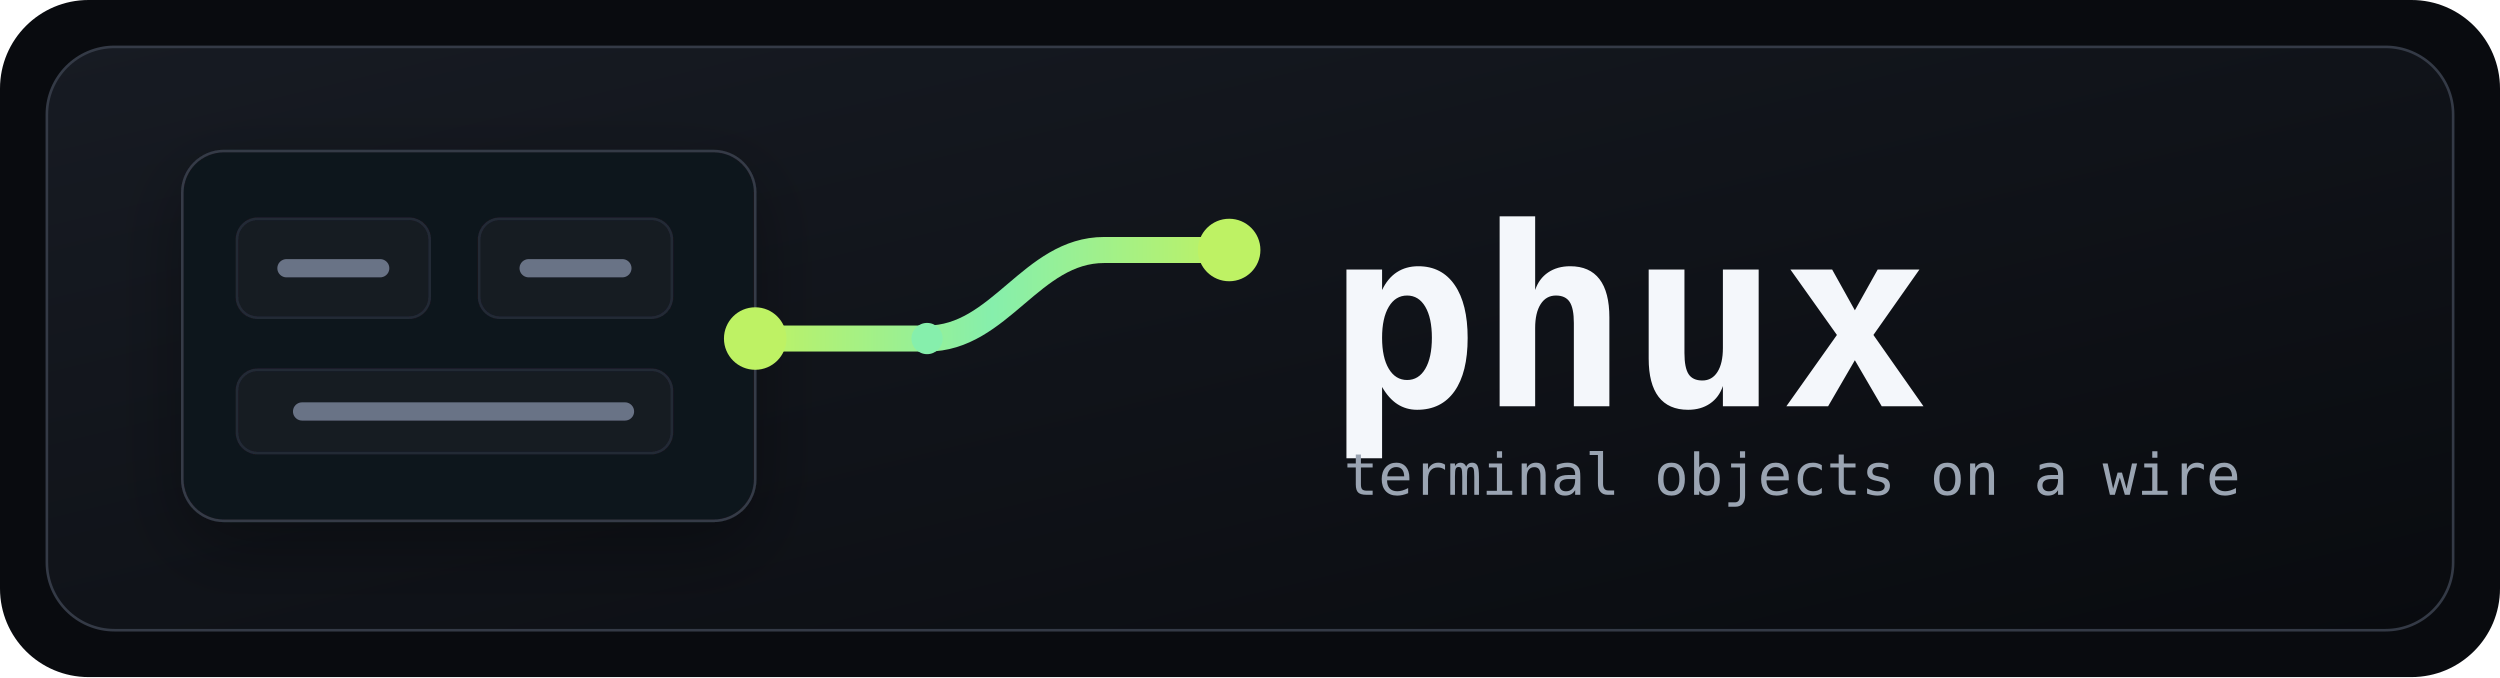
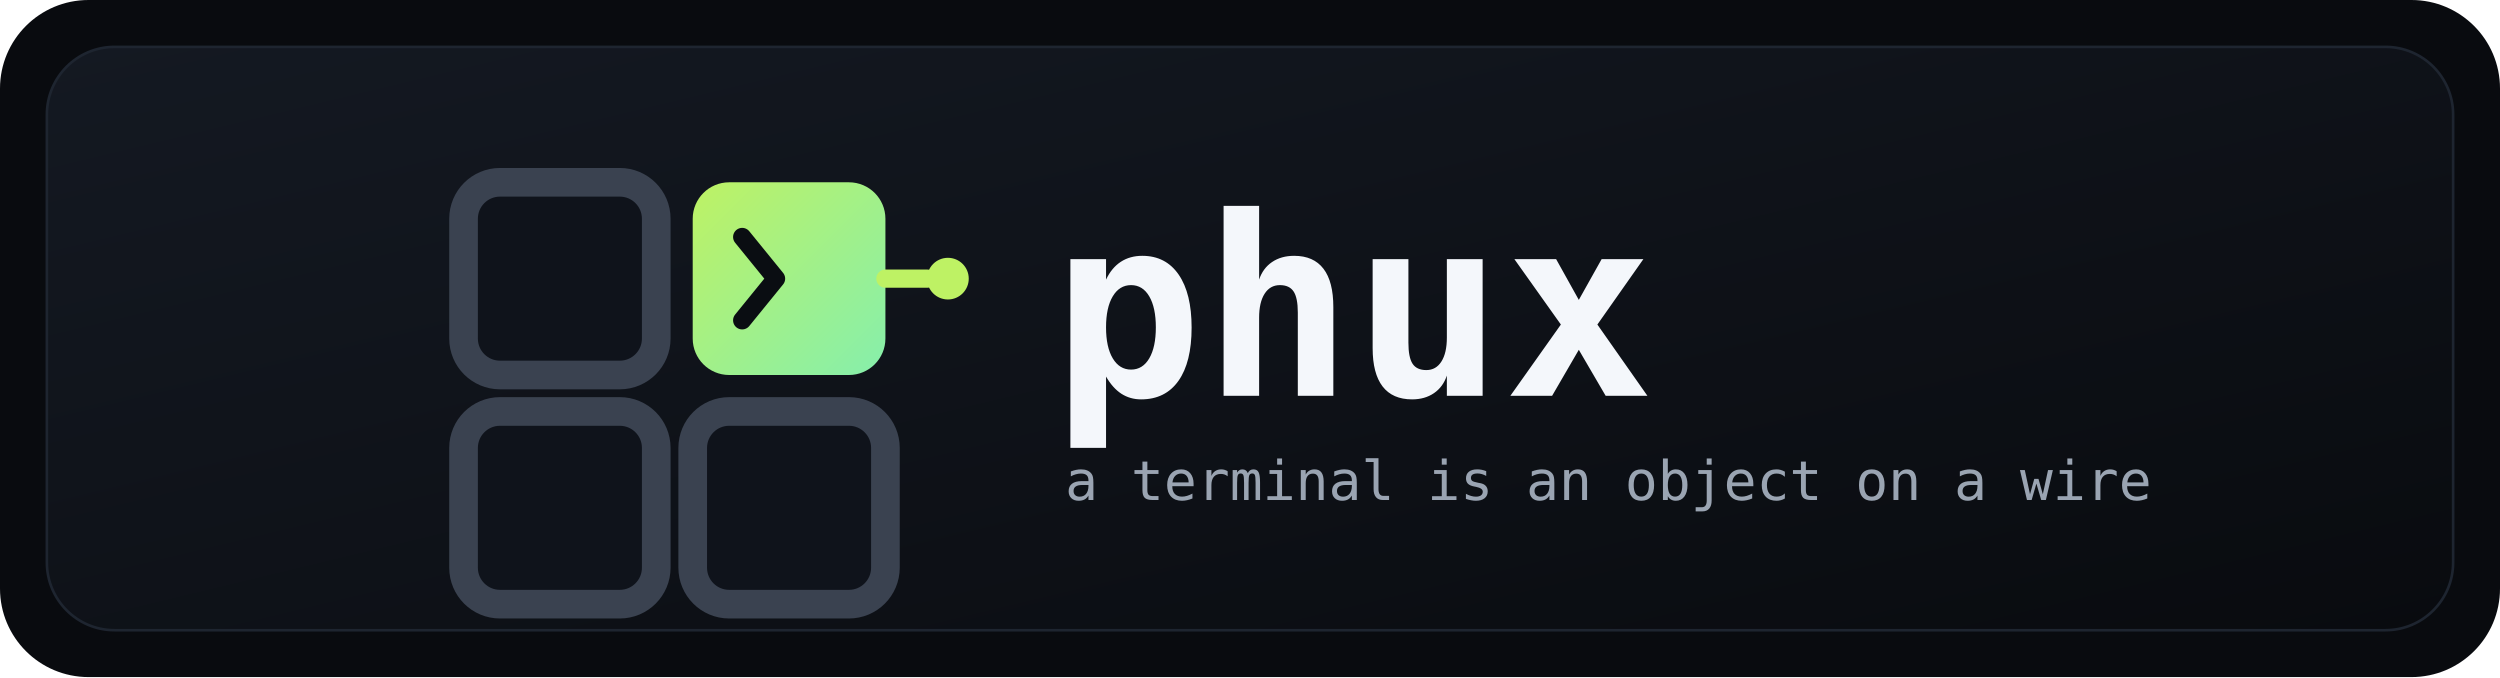
<svg xmlns="http://www.w3.org/2000/svg" viewBox="0 0 960 260" role="img" aria-labelledby="title desc">
  <defs>
    <linearGradient id="surface" x1="0" x2="1" y1="0" y2="1">
-       <stop offset="0" stop-color="#171b23" />
+       <stop offset="0" stop-color="#141922" />
      <stop offset="1" stop-color="#090b0f" />
    </linearGradient>
-     <linearGradient id="wire" x1="0" x2="1" y1="0" y2="0">
+     <linearGradient id="live" x1="0" x2="1" y1="0" y2="1">
      <stop offset="0" stop-color="#bef264" />
-       <stop offset="0.5" stop-color="#86efac" />
-       <stop offset="1" stop-color="#bef264" />
+       <stop offset="1" stop-color="#86efac" />
    </linearGradient>
-     <filter id="softShadow" x="-10%" y="-20%" width="120%" height="140%">
-       <feDropShadow dx="0" dy="10" stdDeviation="14" flood-color="#000000" flood-opacity="0.32" />
-     </filter>
  </defs>
  <rect width="960" height="260" rx="34" fill="#090b0f" />
-   <rect x="18" y="18" width="924" height="224" rx="26" fill="url(#surface)" stroke="#343a46" />
-   <g filter="url(#softShadow)">
-     <rect x="70" y="58" width="220" height="142" rx="16" fill="#11141b" stroke="#343a46" />
-     <rect x="91" y="84" width="74" height="38" rx="8" fill="#171b23" stroke="#242936" />
-     <rect x="184" y="84" width="74" height="38" rx="8" fill="#171b23" stroke="#242936" />
-     <rect x="91" y="142" width="167" height="32" rx="8" fill="#171b23" stroke="#242936" />
-     <path d="M110 103h36M203 103h36M116 158h124" stroke="#697386" stroke-width="7" stroke-linecap="round" />
+   <rect x="18" y="18" width="924" height="224" rx="26" fill="url(#surface)" stroke="#1e2530" />
+   <g fill="#0f131b" stroke="#3a4250" stroke-width="11">
+     <rect x="178" y="70" width="74" height="74" rx="14" />
+     <rect x="178" y="158" width="74" height="74" rx="14" />
+     <rect x="266" y="158" width="74" height="74" rx="14" />
  </g>
-   <path d="M290 130H356C384 130 396 96 424 96H472" fill="none" stroke="url(#wire)" stroke-width="10" stroke-linecap="round" />
-   <circle cx="290" cy="130" r="12" fill="#bef264" />
-   <circle cx="472" cy="96" r="12" fill="#bef264" />
-   <circle cx="356" cy="130" r="6" fill="#86efac" />
-   <text x="510" y="156" fill="#f4f7fb" font-family="ui-monospace, SFMono-Regular, Menlo, Consolas, monospace" font-size="96" font-weight="700" letter-spacing="0">phux</text>
-   <text x="516" y="190" fill="#9aa4b2" font-family="ui-monospace, SFMono-Regular, Menlo, Consolas, monospace" font-size="22" letter-spacing="0">terminal objects on a wire</text>
+   <rect x="266" y="70" width="74" height="74" rx="14" fill="url(#live)" />
+   <polyline points="285,91 298,107 285,123" fill="none" stroke="#0a0d12" stroke-width="7" stroke-linecap="round" stroke-linejoin="round" />
+   <path d="M340 107 H356" fill="none" stroke="#bef264" stroke-width="7" stroke-linecap="round" />
+   <circle cx="364" cy="107" r="8" fill="#bef264" />
+   <text x="404" y="152" fill="#f4f7fb" font-family="ui-monospace, SFMono-Regular, Menlo, Consolas, monospace" font-size="96" font-weight="700">phux</text>
+   <text x="409" y="192" fill="#9aa4b2" font-family="ui-monospace, SFMono-Regular, Menlo, Consolas, monospace" font-size="21">a terminal is an object on a wire</text>
</svg>
